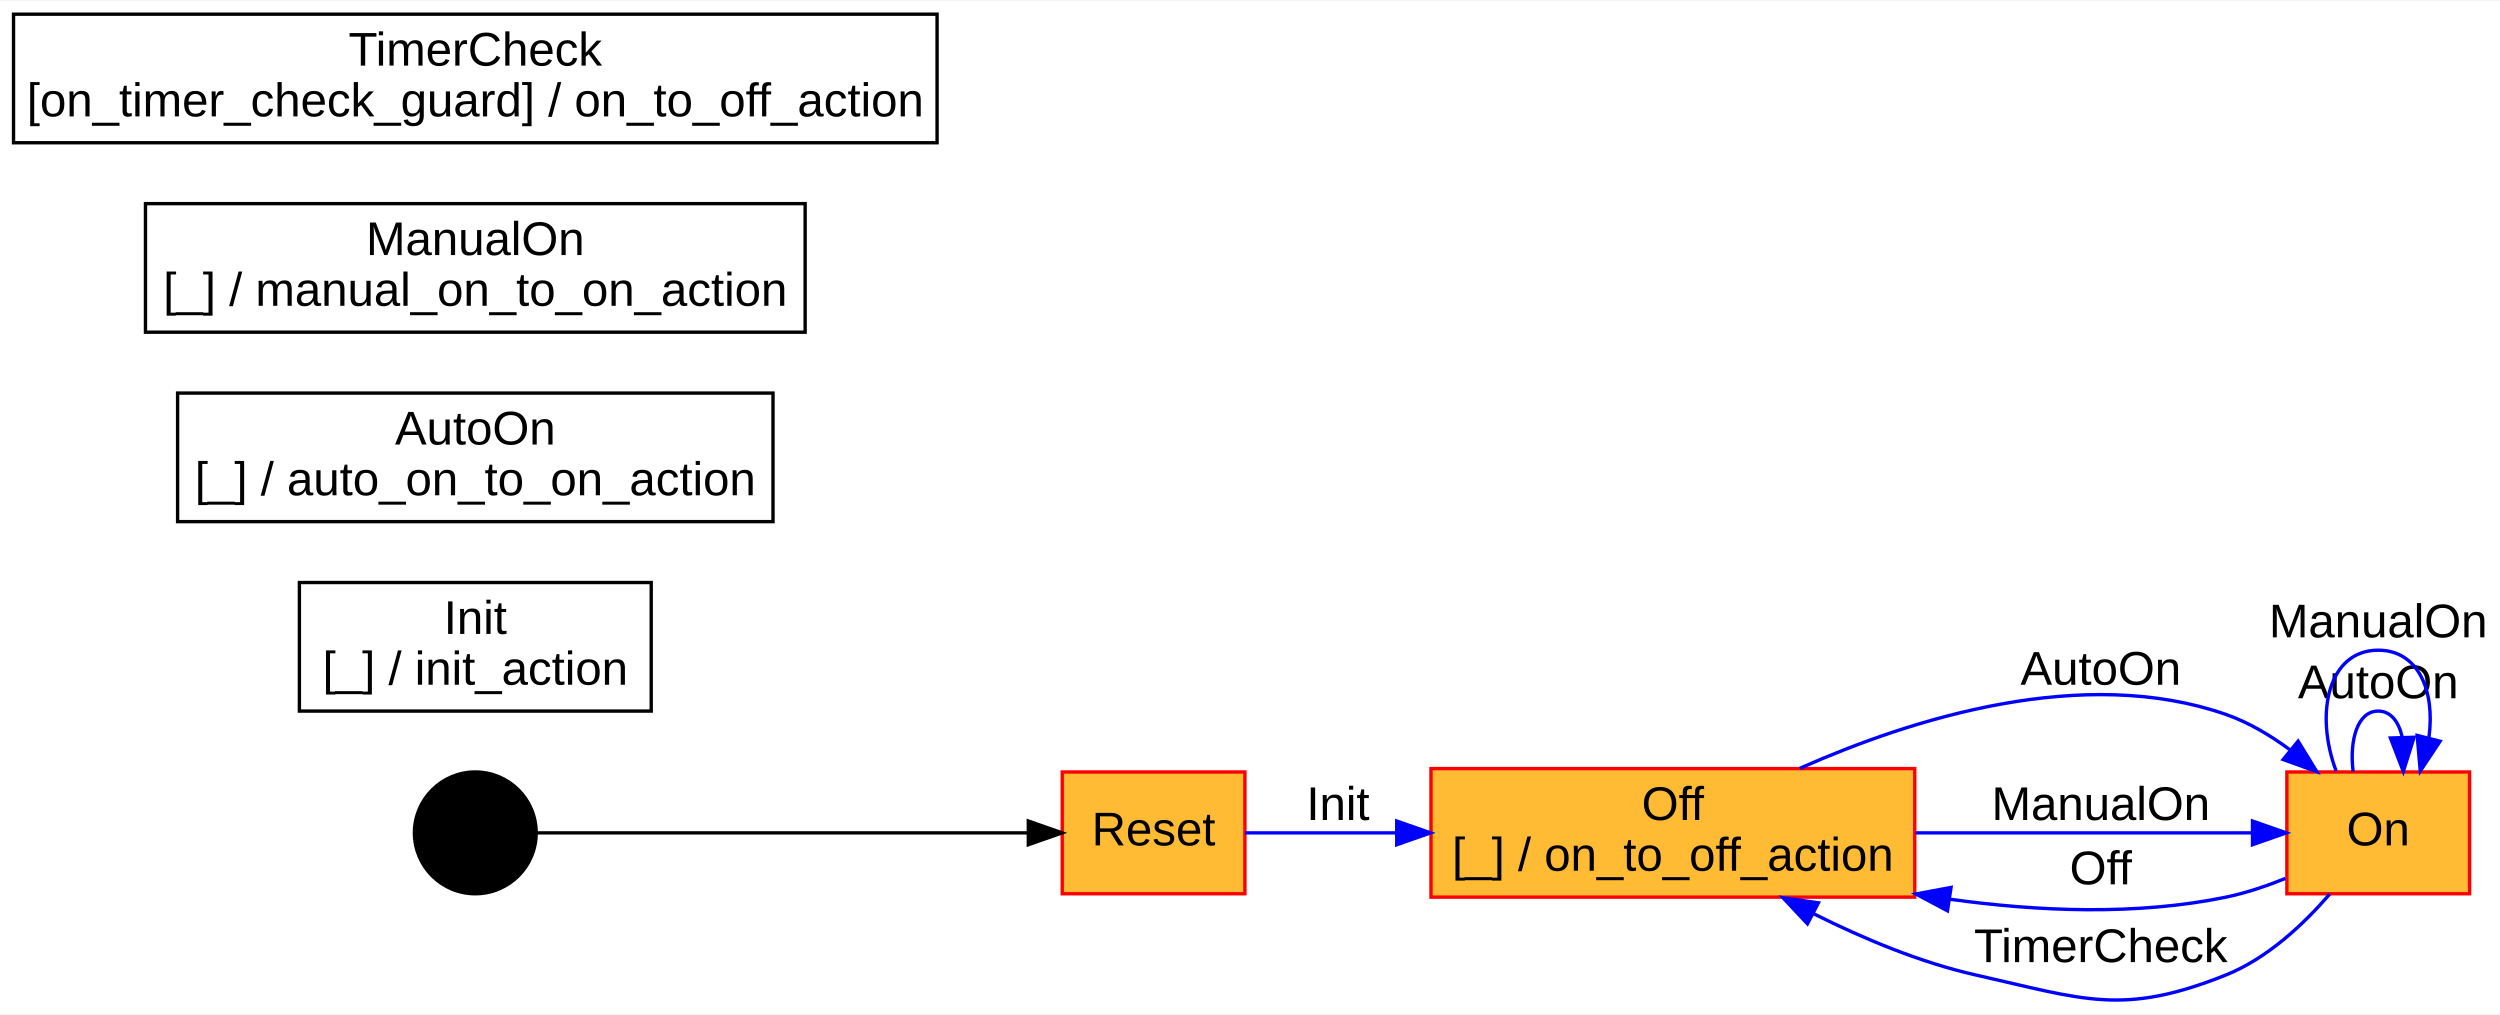
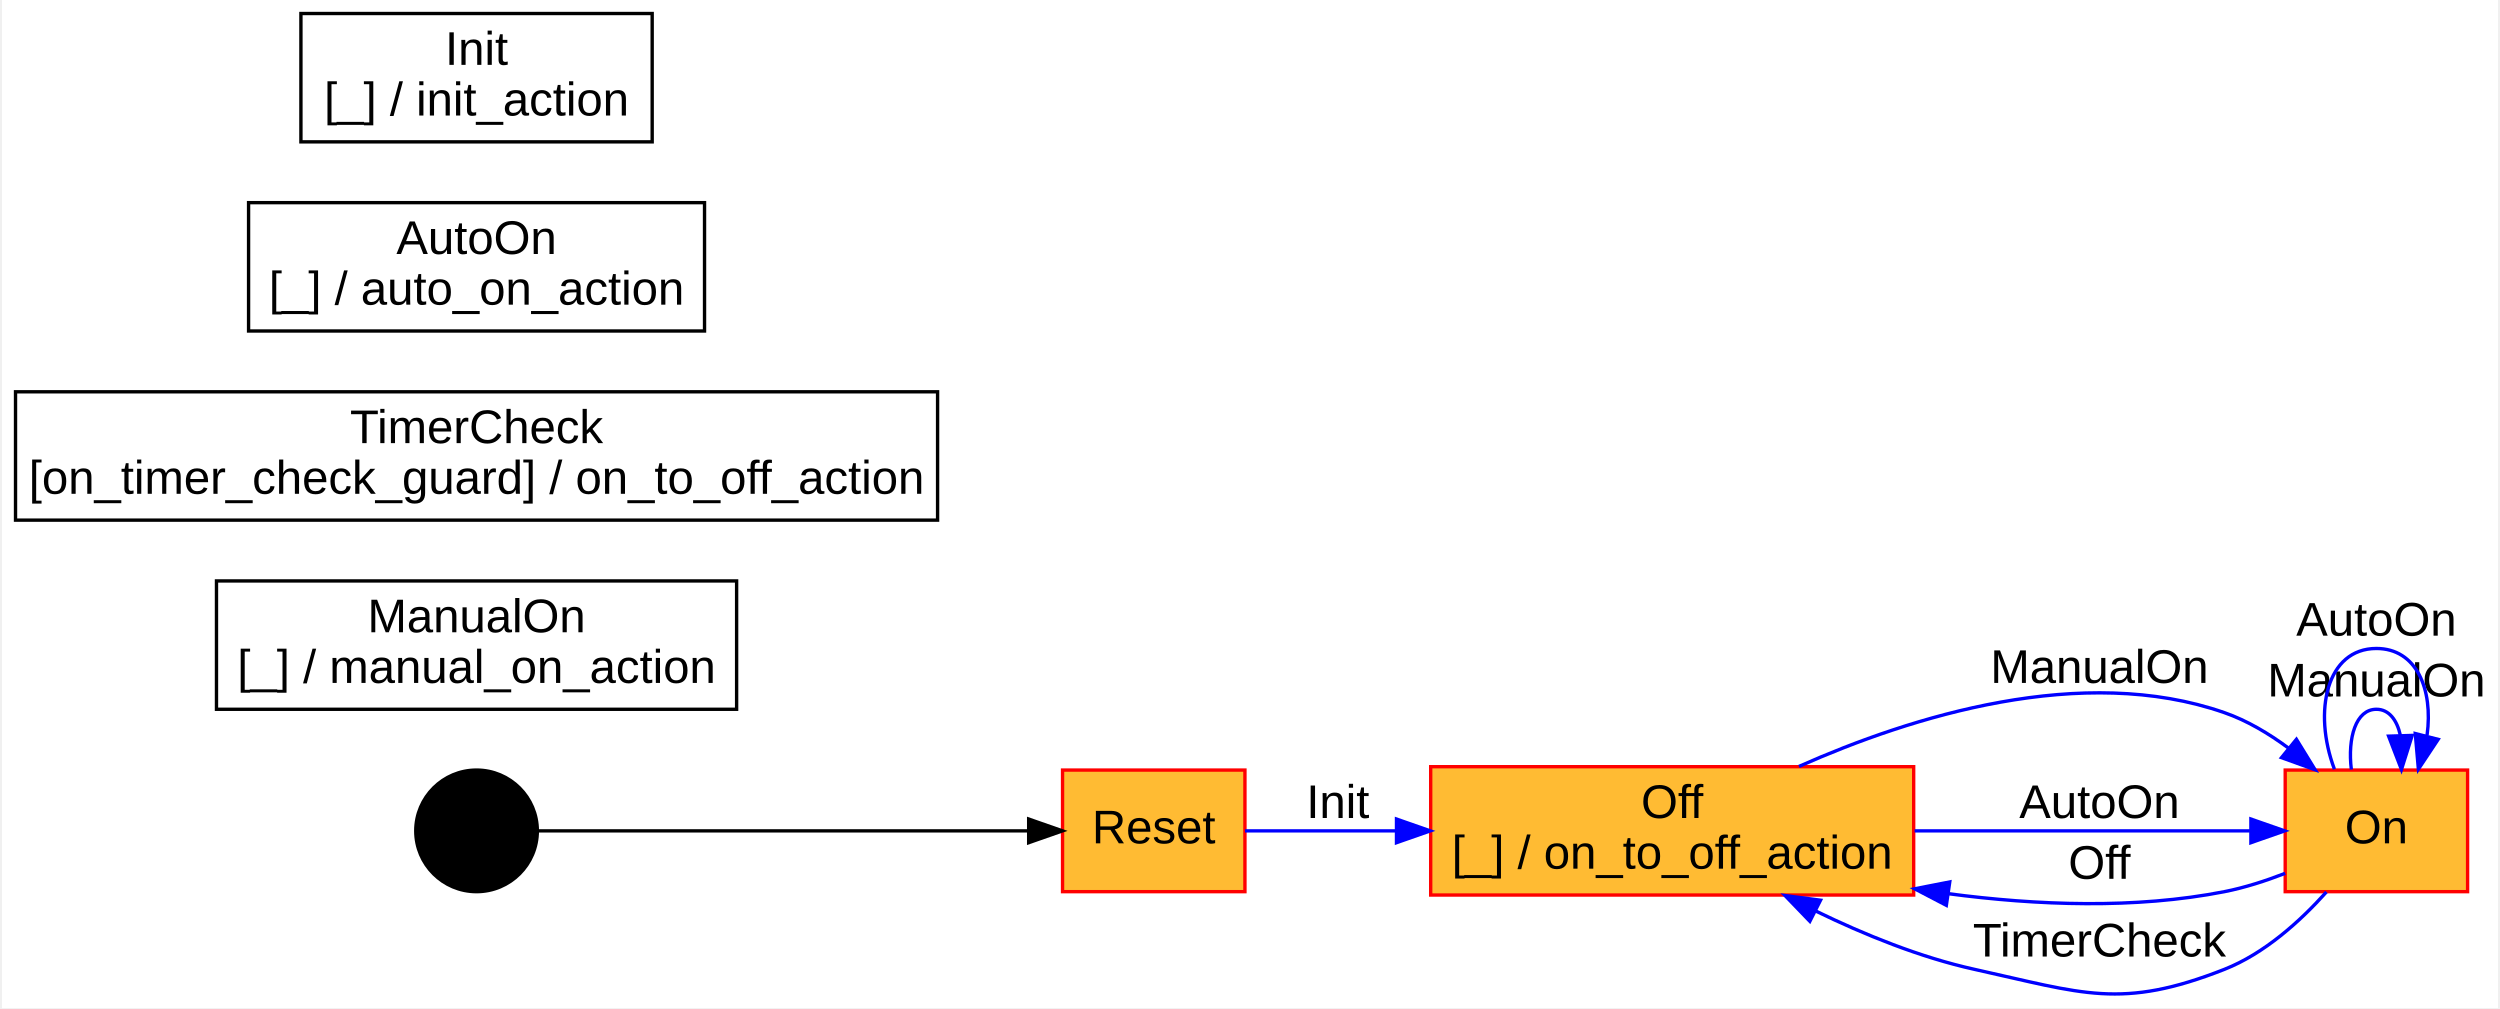
- <svg xmlns="http://www.w3.org/2000/svg" width="739pt" height="300pt" viewBox="0.00 0.00 739.00 299.61">
-   <g id="graph0" class="graph" transform="scale(1 1) rotate(0) translate(4 295.61)">
-     <polygon fill="white" stroke="transparent" points="-4,4 -4,-295.61 735,-295.61 735,4 -4,4" />
+ <svg xmlns="http://www.w3.org/2000/svg" width="739pt" height="298pt" viewBox="0.00 0.00 739.00 298.48">
+   <g id="graph0" class="graph" transform="scale(1 1) rotate(0) translate(4 294.48)">
+     <polygon fill="white" stroke="transparent" points="-4,4 -4,-294.48 735,-294.48 735,4 -4,4" />
    <g id="node1" class="node">
-       <ellipse fill="black" stroke="black" cx="136.5" cy="-49.61" rx="18" ry="18" />
-       <text text-anchor="middle" x="136.5" y="-45.91" font-family="Arial" font-size="14.00">s</text>
+       <ellipse fill="black" stroke="black" cx="136.5" cy="-48.48" rx="18" ry="18" />
+       <text text-anchor="middle" x="136.5" y="-44.78" font-family="Arial" font-size="14.00">s</text>
    </g>
    <g id="node2" class="node">
-       <polygon fill="#ffbb33" stroke="red" points="364,-67.61 310,-67.61 310,-31.61 364,-31.61 364,-67.61" />
-       <text text-anchor="middle" x="337" y="-45.91" font-family="Arial" font-size="14.00">Reset</text>
+       <polygon fill="#ffbb33" stroke="red" points="364,-66.48 310,-66.48 310,-30.48 364,-30.48 364,-66.48" />
+       <text text-anchor="middle" x="337" y="-44.78" font-family="Arial" font-size="14.00">Reset</text>
    </g>
    <g id="edge1" class="edge">
-       <path fill="none" stroke="black" d="M154.77,-49.61C187.01,-49.61 256.98,-49.61 299.93,-49.61" />
-       <polygon fill="black" stroke="black" points="299.97,-53.11 309.97,-49.61 299.97,-46.11 299.97,-53.11" />
+       <path fill="none" stroke="black" d="M154.77,-48.48C187.01,-48.48 256.98,-48.48 299.93,-48.48" />
+       <polygon fill="black" stroke="black" points="299.97,-51.98 309.97,-48.48 299.97,-44.98 299.97,-51.98" />
    </g>
    <g id="node3" class="node">
-       <polygon fill="#ffbb33" stroke="red" points="562,-68.61 419,-68.61 419,-30.61 562,-30.61 562,-68.61" />
-       <text text-anchor="middle" x="490.5" y="-53.41" font-family="Arial" font-size="14.00">Off</text>
-       <text text-anchor="middle" x="490.5" y="-38.41" font-family="Arial" font-size="14.00">[_] / on_to_off_action</text>
+       <polygon fill="#ffbb33" stroke="red" points="562,-67.48 419,-67.48 419,-29.48 562,-29.48 562,-67.48" />
+       <text text-anchor="middle" x="490.5" y="-52.28" font-family="Arial" font-size="14.00">Off</text>
+       <text text-anchor="middle" x="490.5" y="-37.28" font-family="Arial" font-size="14.00">[_] / on_to_off_action</text>
+     </g>
+     <g id="edge6" class="edge">
+       <path fill="none" stroke="blue" d="M364.04,-48.48C376.65,-48.48 392.56,-48.48 408.76,-48.48" />
+       <polygon fill="blue" stroke="blue" points="408.87,-51.98 418.87,-48.48 408.87,-44.98 408.87,-51.98" />
+       <text text-anchor="middle" x="391.5" y="-52.28" font-family="Arial" font-size="14.00">Init</text>
+     </g>
+     <g id="node4" class="node">
+       <polygon fill="#ffbb33" stroke="red" points="726,-66.48 672,-66.48 672,-30.48 726,-30.48 726,-66.48" />
+       <text text-anchor="middle" x="699" y="-44.78" font-family="Arial" font-size="14.00">On</text>
+     </g>
+     <g id="edge7" class="edge">
+       <path fill="none" stroke="blue" d="M528.03,-67.56C561.43,-82.39 611.91,-98.18 654,-83.48 660.69,-81.15 667.12,-77.32 672.9,-73.04" />
+       <polygon fill="blue" stroke="blue" points="675.32,-75.59 680.86,-66.57 670.9,-70.16 675.32,-75.59" />
+       <text text-anchor="middle" x="617" y="-92.28" font-family="Arial" font-size="14.00">ManualOn</text>
+     </g>
+     <g id="edge8" class="edge">
+       <path fill="none" stroke="blue" d="M562.28,-48.48C595.67,-48.48 634.11,-48.48 661.54,-48.48" />
+       <polygon fill="blue" stroke="blue" points="661.84,-51.98 671.84,-48.48 661.84,-44.98 661.84,-51.98" />
+       <text text-anchor="middle" x="617" y="-52.28" font-family="Arial" font-size="14.00">AutoOn</text>
    </g>
    <g id="edge2" class="edge">
-       <path fill="none" stroke="blue" d="M364.04,-49.61C376.65,-49.61 392.56,-49.61 408.76,-49.61" />
-       <polygon fill="blue" stroke="blue" points="408.87,-53.11 418.87,-49.61 408.87,-46.11 408.87,-53.11" />
-       <text text-anchor="middle" x="391.5" y="-53.41" font-family="Arial" font-size="14.00">Init</text>
+       <path fill="none" stroke="blue" d="M671.99,-35.91C666.2,-33.66 659.99,-31.66 654,-30.48 627.58,-25.29 598.42,-26.41 572.18,-29.89" />
+       <polygon fill="blue" stroke="blue" points="571.67,-26.43 562.28,-31.33 572.68,-33.36 571.67,-26.43" />
+       <text text-anchor="middle" x="617" y="-34.28" font-family="Arial" font-size="14.00">Off</text>
    </g>
-     <g id="node4" class="node">
-       <polygon fill="#ffbb33" stroke="red" points="726,-67.61 672,-67.61 672,-31.61 726,-31.61 726,-67.61" />
-       <text text-anchor="middle" x="699" y="-45.91" font-family="Arial" font-size="14.00">On</text>
+     <g id="edge4" class="edge">
+       <path fill="none" stroke="blue" d="M684.2,-30.38C676.4,-21.68 665.85,-12.15 654,-7.48 623.4,4.57 612.12,-0.4 580,-7.48 563.99,-11.01 547.44,-17.73 533.04,-24.73" />
+       <polygon fill="blue" stroke="blue" points="531.26,-21.7 523.91,-29.33 534.42,-27.95 531.26,-21.7" />
+       <text text-anchor="middle" x="617" y="-11.28" font-family="Arial" font-size="14.00">TimerCheck</text>
    </g>
    <g id="edge3" class="edge">
-       <path fill="none" stroke="blue" d="M528.03,-68.69C561.43,-83.52 611.91,-99.31 654,-84.61 660.69,-82.27 667.12,-78.45 672.9,-74.17" />
-       <polygon fill="blue" stroke="blue" points="675.32,-76.72 680.86,-67.69 670.9,-71.29 675.32,-76.72" />
-       <text text-anchor="middle" x="617" y="-93.41" font-family="Arial" font-size="14.00">AutoOn</text>
-     </g>
-     <g id="edge4" class="edge">
-       <path fill="none" stroke="blue" d="M562.28,-49.61C595.67,-49.61 634.11,-49.61 661.54,-49.61" />
-       <polygon fill="blue" stroke="blue" points="661.84,-53.11 671.84,-49.61 661.84,-46.11 661.84,-53.11" />
-       <text text-anchor="middle" x="617" y="-53.41" font-family="Arial" font-size="14.00">ManualOn</text>
+       <path fill="none" stroke="blue" d="M691.58,-66.64C690.44,-76.02 692.91,-84.48 699,-84.48 702.71,-84.48 705.08,-81.34 706.1,-76.76" />
+       <polygon fill="blue" stroke="blue" points="709.6,-76.74 706.42,-66.64 702.61,-76.52 709.6,-76.74" />
+       <text text-anchor="middle" x="699" y="-88.28" font-family="Arial" font-size="14.00">ManualOn</text>
    </g>
    <g id="edge5" class="edge">
-       <path fill="none" stroke="blue" d="M671.58,-36.15C665.91,-33.86 659.87,-31.82 654,-30.61 627.61,-25.16 598.46,-26.35 572.22,-30.02" />
-       <polygon fill="blue" stroke="blue" points="571.67,-26.57 562.32,-31.54 572.73,-33.48 571.67,-26.57" />
-       <text text-anchor="middle" x="617" y="-34.41" font-family="Arial" font-size="14.00">Off</text>
-     </g>
-     <g id="edge6" class="edge">
-       <path fill="none" stroke="blue" d="M684.66,-31.51C676.86,-22.49 666.16,-12.48 654,-7.61 623.47,4.62 612.09,-0.38 580,-7.61 563.67,-11.29 546.81,-18.35 532.25,-25.64" />
-       <polygon fill="blue" stroke="blue" points="530.29,-22.72 523.04,-30.44 533.52,-28.93 530.29,-22.72" />
-       <text text-anchor="middle" x="617" y="-11.41" font-family="Arial" font-size="14.00">TimerCheck</text>
-     </g>
-     <g id="edge7" class="edge">
-       <path fill="none" stroke="blue" d="M691.58,-67.76C690.44,-77.15 692.91,-85.61 699,-85.61 702.71,-85.61 705.08,-82.47 706.1,-77.89" />
-       <polygon fill="blue" stroke="blue" points="709.6,-77.87 706.42,-67.76 702.61,-77.65 709.6,-77.87" />
-       <text text-anchor="middle" x="699" y="-89.41" font-family="Arial" font-size="14.00">AutoOn</text>
-     </g>
-     <g id="edge8" class="edge">
-       <path fill="none" stroke="blue" d="M686.57,-67.87C680.12,-85.01 684.27,-103.61 699,-103.61 710.86,-103.61 715.86,-91.57 714,-77.93" />
-       <polygon fill="blue" stroke="blue" points="717.29,-76.69 711.43,-67.87 710.51,-78.42 717.29,-76.69" />
-       <text text-anchor="middle" x="699" y="-107.41" font-family="Arial" font-size="14.00">ManualOn</text>
+       <path fill="none" stroke="blue" d="M686.57,-66.74C680.12,-83.89 684.27,-102.48 699,-102.48 710.86,-102.48 715.86,-90.44 714,-76.8" />
+       <polygon fill="blue" stroke="blue" points="717.29,-75.57 711.43,-66.74 710.51,-77.3 717.29,-75.57" />
+       <text text-anchor="middle" x="699" y="-106.28" font-family="Arial" font-size="14.00">AutoOn</text>
    </g>
    <g id="node5" class="node">
-       <polygon fill="none" stroke="black" points="188.5,-123.61 84.5,-123.61 84.5,-85.61 188.5,-85.61 188.5,-123.61" />
-       <text text-anchor="middle" x="136.5" y="-108.41" font-family="Arial" font-size="14.00">Init</text>
-       <text text-anchor="middle" x="136.5" y="-93.41" font-family="Arial" font-size="14.00">[_] / init_action</text>
+       <polygon fill="none" stroke="black" points="213.5,-122.48 59.5,-122.48 59.5,-84.48 213.5,-84.48 213.5,-122.48" />
+       <text text-anchor="middle" x="136.5" y="-107.28" font-family="Arial" font-size="14.00">ManualOn</text>
+       <text text-anchor="middle" x="136.5" y="-92.28" font-family="Arial" font-size="14.00">[_] / manual_on_action</text>
    </g>
    <g id="node6" class="node">
-       <polygon fill="none" stroke="black" points="224.5,-179.61 48.5,-179.61 48.5,-141.61 224.5,-141.61 224.5,-179.61" />
-       <text text-anchor="middle" x="136.5" y="-164.41" font-family="Arial" font-size="14.00">AutoOn</text>
-       <text text-anchor="middle" x="136.5" y="-149.41" font-family="Arial" font-size="14.00">[_] / auto_on_to_on_action</text>
+       <polygon fill="none" stroke="black" points="273,-178.48 0,-178.48 0,-140.48 273,-140.48 273,-178.48" />
+       <text text-anchor="middle" x="136.5" y="-163.28" font-family="Arial" font-size="14.00">TimerCheck</text>
+       <text text-anchor="middle" x="136.5" y="-148.28" font-family="Arial" font-size="14.00">[on_timer_check_guard] / on_to_off_action</text>
    </g>
    <g id="node7" class="node">
-       <polygon fill="none" stroke="black" points="234,-235.61 39,-235.61 39,-197.61 234,-197.61 234,-235.61" />
-       <text text-anchor="middle" x="136.5" y="-220.41" font-family="Arial" font-size="14.00">ManualOn</text>
-       <text text-anchor="middle" x="136.5" y="-205.41" font-family="Arial" font-size="14.00">[_] / manual_on_to_on_action</text>
+       <polygon fill="none" stroke="black" points="204,-234.48 69,-234.48 69,-196.48 204,-196.48 204,-234.48" />
+       <text text-anchor="middle" x="136.5" y="-219.28" font-family="Arial" font-size="14.00">AutoOn</text>
+       <text text-anchor="middle" x="136.5" y="-204.28" font-family="Arial" font-size="14.00">[_] / auto_on_action</text>
    </g>
    <g id="node8" class="node">
-       <polygon fill="none" stroke="black" points="273,-291.61 0,-291.61 0,-253.61 273,-253.61 273,-291.61" />
-       <text text-anchor="middle" x="136.5" y="-276.41" font-family="Arial" font-size="14.00">TimerCheck</text>
-       <text text-anchor="middle" x="136.5" y="-261.41" font-family="Arial" font-size="14.00">[on_timer_check_guard] / on_to_off_action</text>
+       <polygon fill="none" stroke="black" points="188.5,-290.48 84.5,-290.48 84.5,-252.48 188.5,-252.48 188.5,-290.48" />
+       <text text-anchor="middle" x="136.5" y="-275.28" font-family="Arial" font-size="14.00">Init</text>
+       <text text-anchor="middle" x="136.5" y="-260.28" font-family="Arial" font-size="14.00">[_] / init_action</text>
    </g>
  </g>
</svg>
